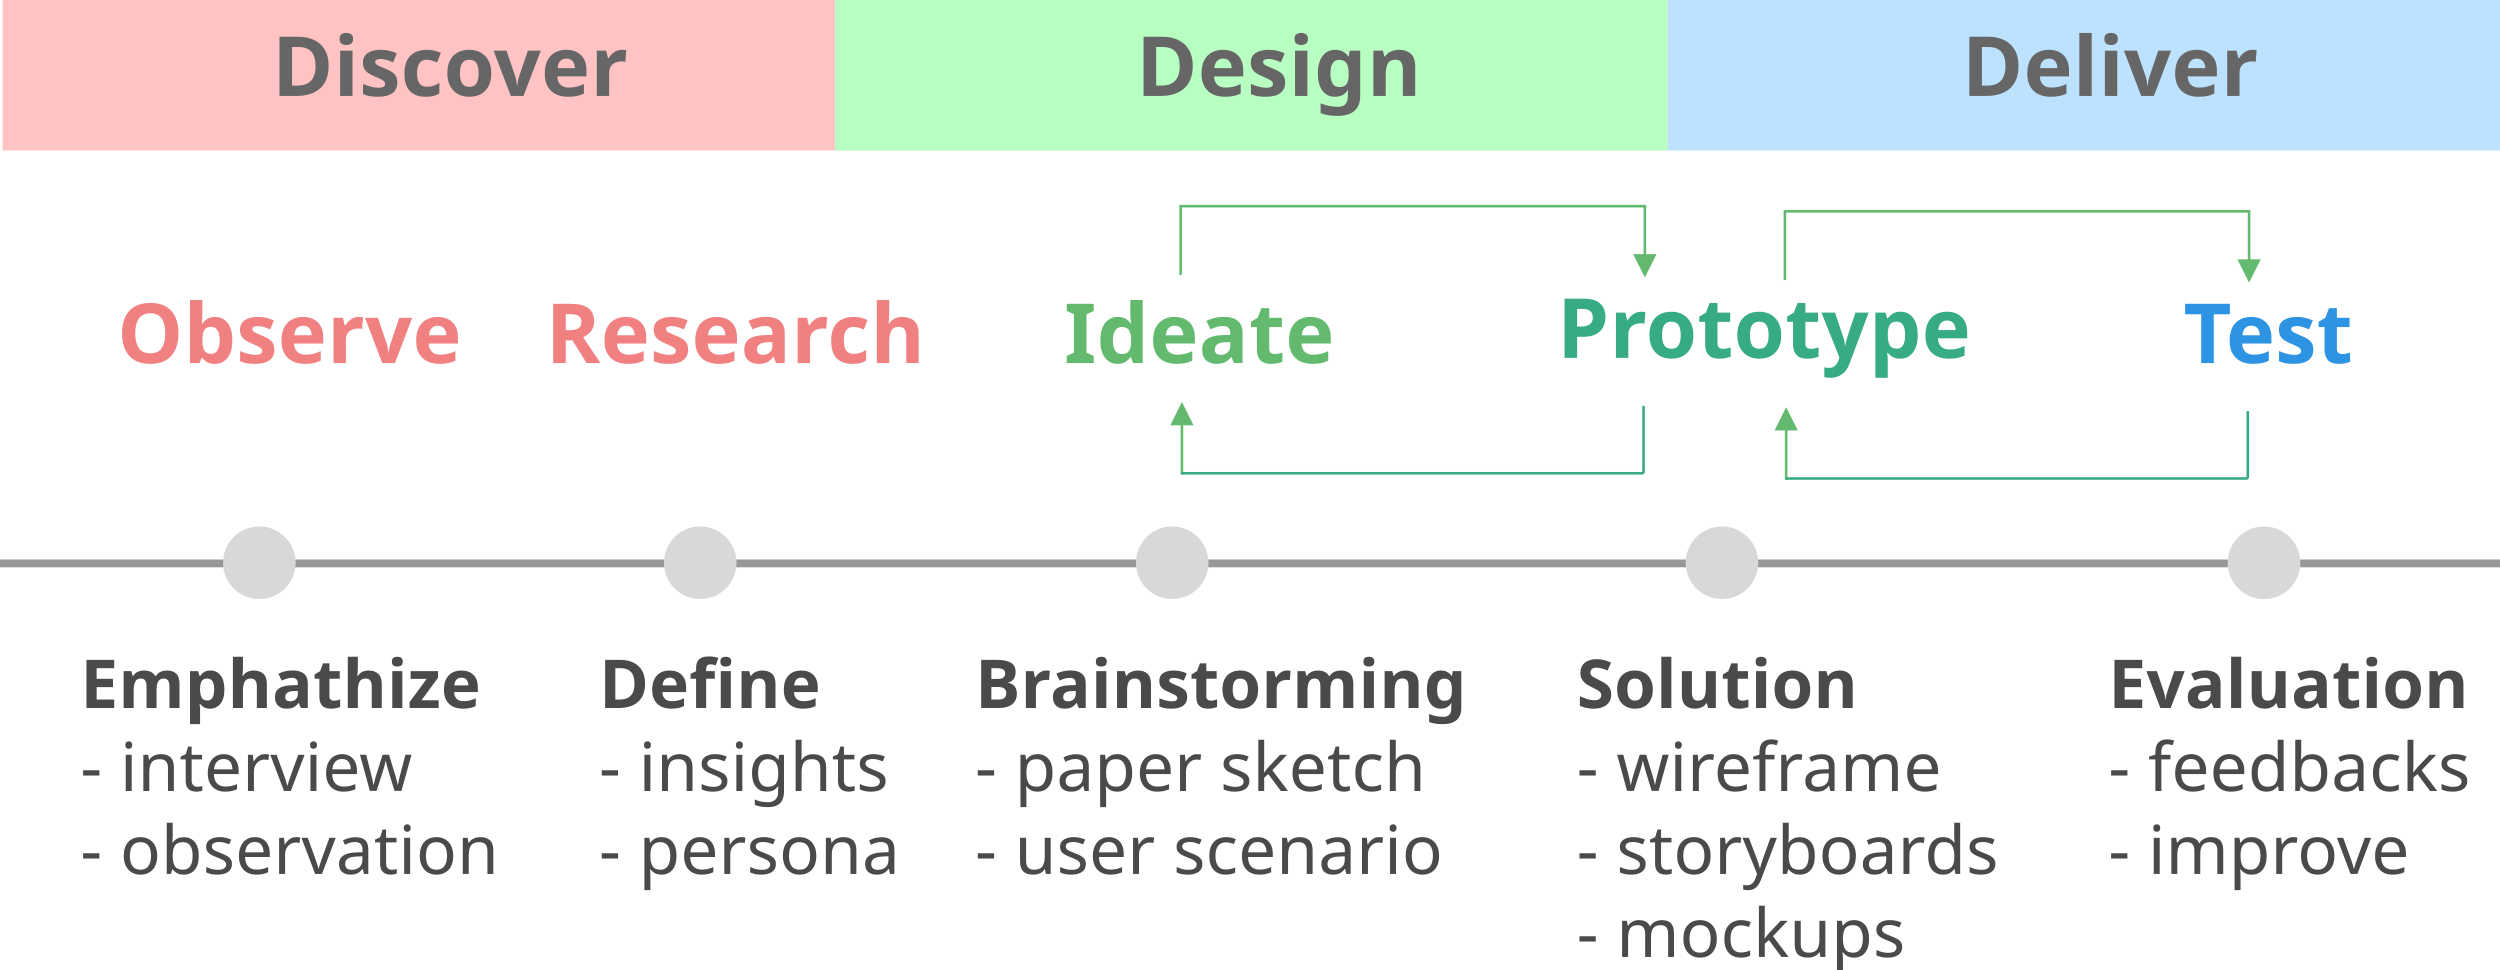
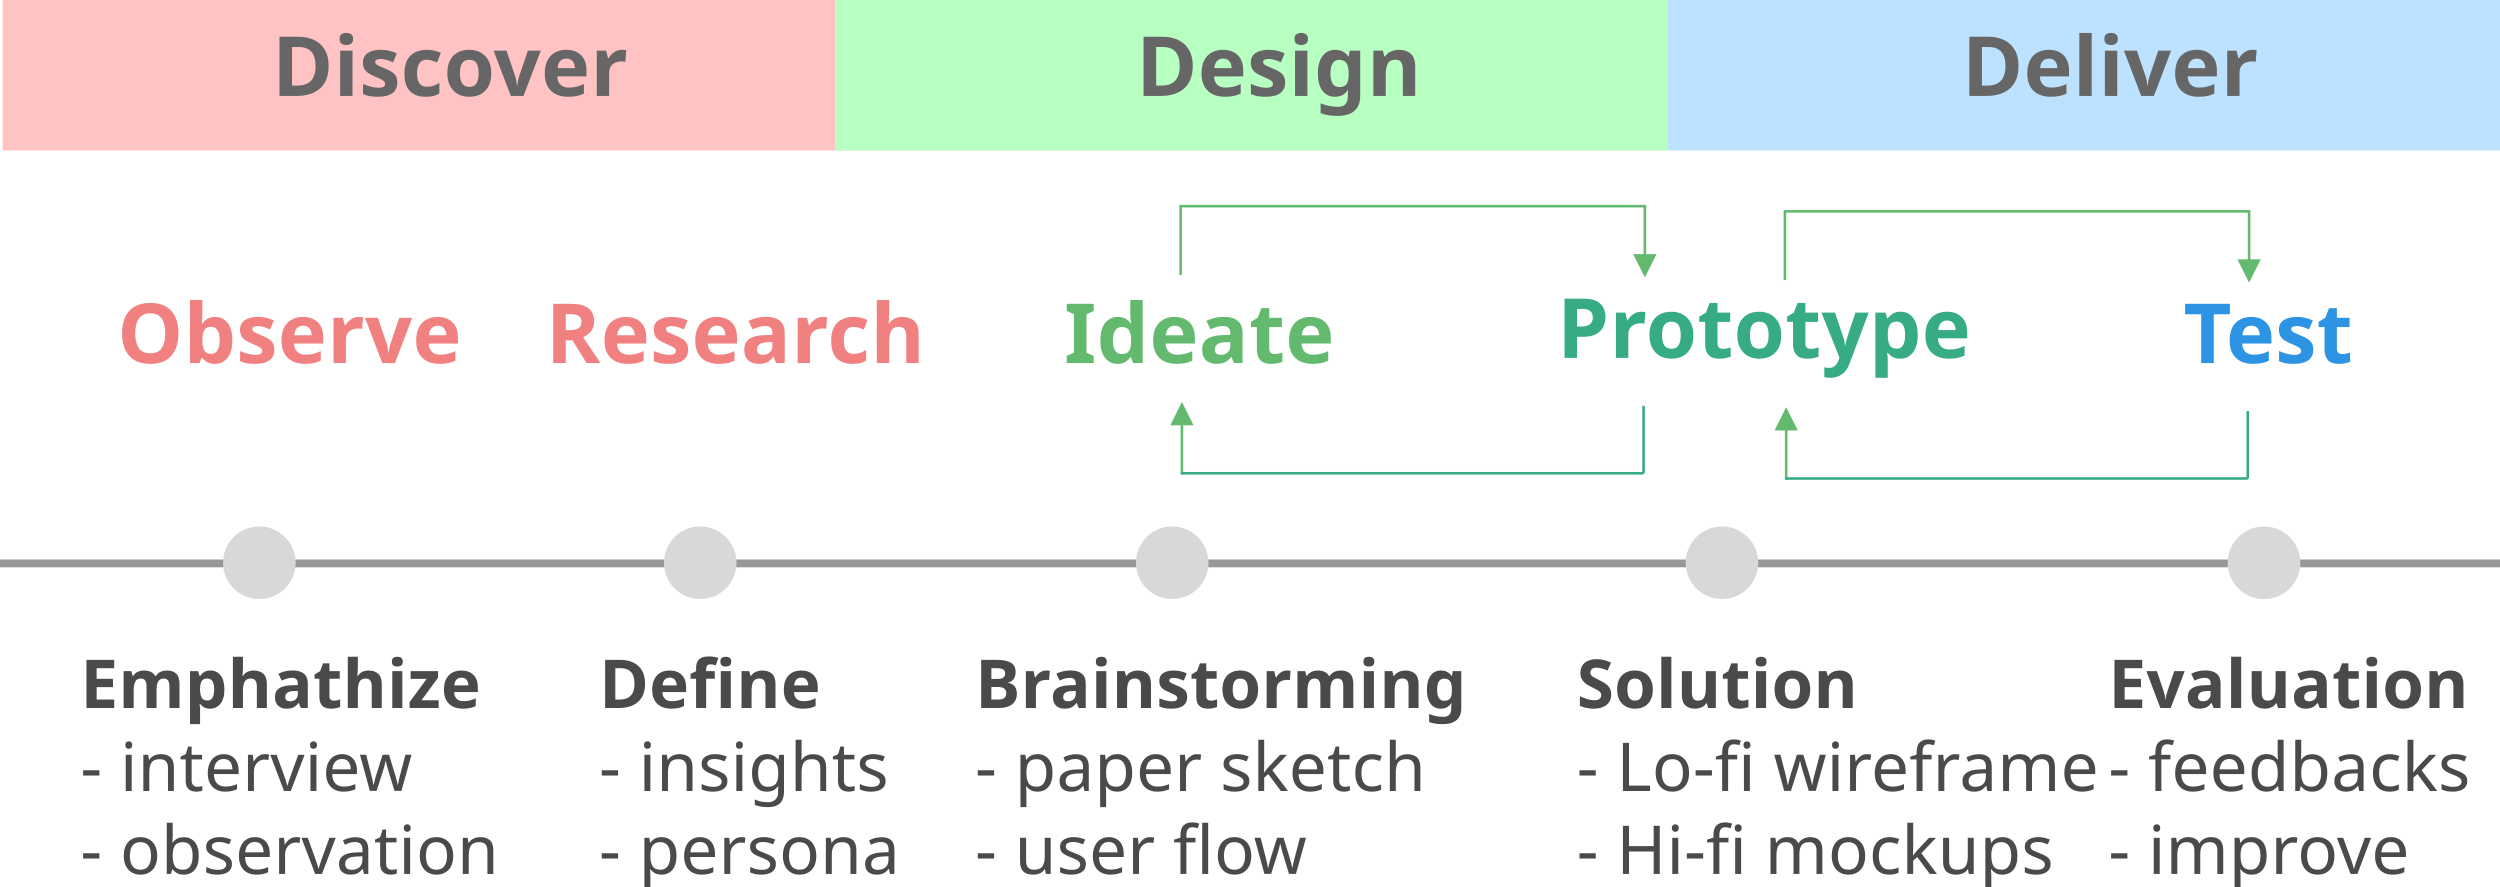
- <svg xmlns="http://www.w3.org/2000/svg" width="964px" height="374px" viewBox="0 0 964 374" version="1.1">
+ <svg xmlns="http://www.w3.org/2000/svg" width="964px" height="342px" viewBox="0 0 964 342" version="1.1">
  <defs />
  <g id="Welcome" stroke="none" stroke-width="1" fill="none" fill-rule="evenodd">
    <g id="design-diary" transform="translate(-208, -912)">
      <g id="process" transform="translate(209, 912)">
        <path d="M0.5,217.25 L961.5,217.25" id="Line-4" stroke="#979797" stroke-width="3" stroke-linecap="square" />
        <circle id="Oval" fill="#D8D8D8" cx="99" cy="217" r="14" />
        <circle id="Oval" fill="#D8D8D8" cx="872" cy="217" r="14" />
        <circle id="Oval" fill="#D8D8D8" cx="269" cy="217" r="14" />
        <circle id="Oval" fill="#D8D8D8" cx="451" cy="217" r="14" />
        <circle id="Oval" fill="#D8D8D8" cx="663" cy="217" r="14" />
        <text id="Observe" font-family="Calibri-Bold, Calibri" font-size="32" font-weight="bold" letter-spacing="0.094" fill="#F18080">
          <tspan x="44.201" y="140">Observe</tspan>
        </text>
        <text id="Ideate" font-family="Calibri-Bold, Calibri" font-size="32" font-weight="bold" letter-spacing="0.094" fill="#63BA6F">
          <tspan x="409.311" y="140">Ideate</tspan>
        </text>
-         <g id="Group">
+         <g id="process-1">
          <rect id="Rectangle-6" fill="#FFC3C3" x="0" y="0" width="321" height="58" />
          <text id="Discover" font-family="Calibri-Bold, Calibri" font-size="32" font-weight="bold" letter-spacing="0.094" fill="#666666">
            <tspan x="103.889" y="37">Discover</tspan>
          </text>
        </g>
-         <g id="Group" transform="translate(642, 0)">
+         <g id="process-3" transform="translate(642, 0)">
          <rect id="Rectangle-6" fill="#BDE2FF" x="0" y="0" width="321" height="58" />
          <text id="Deliver" font-family="Calibri-Bold, Calibri" font-size="32" font-weight="bold" letter-spacing="0.094" fill="#666666">
            <tspan x="113.507" y="37">Deliver</tspan>
          </text>
        </g>
-         <g id="Group" transform="translate(321, 0)">
+         <g id="process-2" transform="translate(321, 0)">
          <rect id="Rectangle-6" fill="#D8D8D8" x="0" y="0" width="321" height="58" />
          <rect id="Rectangle-6" fill="#B8FFC2" x="0" y="0" width="321" height="58" />
          <text id="Design" font-family="Calibri-Bold, Calibri" font-size="32" font-weight="bold" letter-spacing="0.094" fill="#666666">
            <tspan x="116.093" y="37">Design</tspan>
          </text>
        </g>
        <g id="Group-2" transform="translate(453, 78)">
          <path id="Line-5" d="M180.25,29 L184.75,20 L175.75,20 L180.25,29 Z M179.75,1.5 L179.75,20.5 L179.75,21 L180.75,21 L180.75,20.5 L180.75,1.5 L180.75,1 L179.75,1 L179.75,1.5 Z" fill="#63BA6F" fill-rule="nonzero" />
          <path d="M1.25,1.5 L1.25,27.5 M1.25,1.5 L179.5,1.5" id="Line" stroke="#63BA6F" stroke-linecap="square" />
        </g>
        <g id="Group-2" transform="translate(686, 80)">
          <path id="Line-5" d="M180.25,29 L184.75,20 L175.75,20 L180.25,29 Z M179.75,1.5 L179.75,20.5 L179.75,21 L180.75,21 L180.75,20.5 L180.75,1.5 L180.75,1 L179.75,1 L179.75,1.5 Z" fill="#63BA6F" fill-rule="nonzero" />
          <path d="M1.25,1.5 L1.25,27.5 M1.25,1.5 L179.5,1.5" id="Line" stroke="#63BA6F" stroke-linecap="square" />
        </g>
        <text id="Prototype" font-family="Calibri-Bold, Calibri" font-size="32" font-weight="bold" letter-spacing="0.094" fill="#37AB85">
          <tspan x="599.419" y="138">Prototype</tspan>
        </text>
        <text id="Research" font-family="Calibri-Bold, Calibri" font-size="32" font-weight="bold" letter-spacing="0.094" fill="#F18080">
          <tspan x="209.435" y="140">Research</tspan>
        </text>
        <text id="Test" font-family="Calibri-Bold, Calibri" font-size="32" font-weight="bold" letter-spacing="0.094" fill="#2D93E3">
          <tspan x="840.936" y="140">Test</tspan>
        </text>
        <text id="Emphathize---intervi" font-family="Calibri-Bold, Calibri" font-size="26" font-weight="bold" letter-spacing="0.076" fill="#4A4A4A">
          <tspan x="30" y="273">Emphathize</tspan>
          <tspan x="157.387" y="273" font-family="Calibri" font-weight="normal" />
          <tspan x="30" y="305" font-family="Calibri" font-weight="normal">- interview</tspan>
          <tspan x="30" y="337" font-family="Calibri" font-weight="normal">- observation</tspan>
        </text>
        <text id="Define---insights--" font-family="Calibri-Bold, Calibri" font-size="26" font-weight="bold" letter-spacing="0.076" fill="#4A4A4A">
          <tspan x="230" y="273">Define</tspan>
          <tspan x="230" y="305" font-family="Calibri" font-weight="normal">- insights</tspan>
          <tspan x="230" y="337" font-family="Calibri" font-weight="normal">- persona</tspan>
        </text>
-         <text id="Solution---wireframe" font-family="Calibri-Bold, Calibri" font-size="26" font-weight="bold" letter-spacing="0.076" fill="#4A4A4A">
+         <text id="Solution---Lo-fi-wir" font-family="Calibri-Bold, Calibri" font-size="26" font-weight="bold" letter-spacing="0.076" fill="#4A4A4A">
          <tspan x="607" y="273">Solution</tspan>
          <tspan x="697.291" y="273" font-family="Calibri" font-weight="normal" />
-           <tspan x="607" y="305" font-family="Calibri" font-weight="normal">- wireframe</tspan>
-           <tspan x="607" y="337" font-family="Calibri" font-weight="normal">- storyboards</tspan>
-           <tspan x="607" y="369" font-family="Calibri" font-weight="normal">- mockups</tspan>
+           <tspan x="607" y="305" font-family="Calibri" font-weight="normal">- Lo-fi wireframe</tspan>
+           <tspan x="607" y="337" font-family="Calibri" font-weight="normal">- Hi-fi mockups</tspan>
        </text>
        <text id="Evaluation---feedbac" font-family="Calibri-Bold, Calibri" font-size="26" font-weight="bold" letter-spacing="0.076" fill="#4A4A4A">
          <tspan x="812" y="273">Evaluation</tspan>
          <tspan x="925.536" y="273" font-family="Calibri" font-weight="normal" />
          <tspan x="812" y="305" font-family="Calibri" font-weight="normal">- feedbacks</tspan>
          <tspan x="812" y="337" font-family="Calibri" font-weight="normal">- improve</tspan>
        </text>
        <text id="Brainstorming---pape" font-family="Calibri-Bold, Calibri" font-size="26" font-weight="bold" letter-spacing="0.076" fill="#4A4A4A">
          <tspan x="375" y="273">Brainstorming</tspan>
          <tspan x="528.287" y="273" font-family="Calibri" font-weight="normal" />
          <tspan x="375" y="305" font-family="Calibri" font-weight="normal">- paper sketch </tspan>
-           <tspan x="375" y="337" font-family="Calibri" font-weight="normal">- user scenario</tspan>
+           <tspan x="375" y="337" font-family="Calibri" font-weight="normal">- user flow</tspan>
        </text>
        <g id="Group-2" transform="translate(544, 169.5) scale(-1, -1) translate(-544, -169.5) translate(454, 155)">
          <path id="Line-5" d="M179.25,29 L183.75,20 L174.75,20 L179.25,29 Z M178.75,1.5 L178.75,20.5 L178.75,21 L179.75,21 L179.75,20.5 L179.75,1.5 L179.75,1 L178.75,1 L178.75,1.5 Z" fill="#63BA6F" fill-rule="nonzero" />
          <path d="M1.25,1.5 L179.5,1.5 L1.25,1.5 Z M1.25,1.5 L1.25,27.5 L1.25,1.5 Z" id="Line" stroke="#37AB85" stroke-linecap="square" />
        </g>
        <g id="Group-2" transform="translate(777, 171.5) scale(-1, -1) translate(-777, -171.5) translate(687, 157)">
          <path id="Line-5" d="M179.25,29 L183.75,20 L174.75,20 L179.25,29 Z M178.75,1.5 L178.75,20.5 L178.75,21 L179.75,21 L179.75,20.5 L179.75,1.5 L179.75,1 L178.75,1 L178.75,1.5 Z" fill="#63BA6F" fill-rule="nonzero" />
          <path d="M1.25,1.5 L179.5,1.5 L1.25,1.5 Z M1.25,1.5 L1.25,27.5 L1.25,1.5 Z" id="Line" stroke="#37AB85" stroke-linecap="square" />
        </g>
        <path d="" id="Path-2" stroke="#979797" />
      </g>
    </g>
  </g>
</svg>
